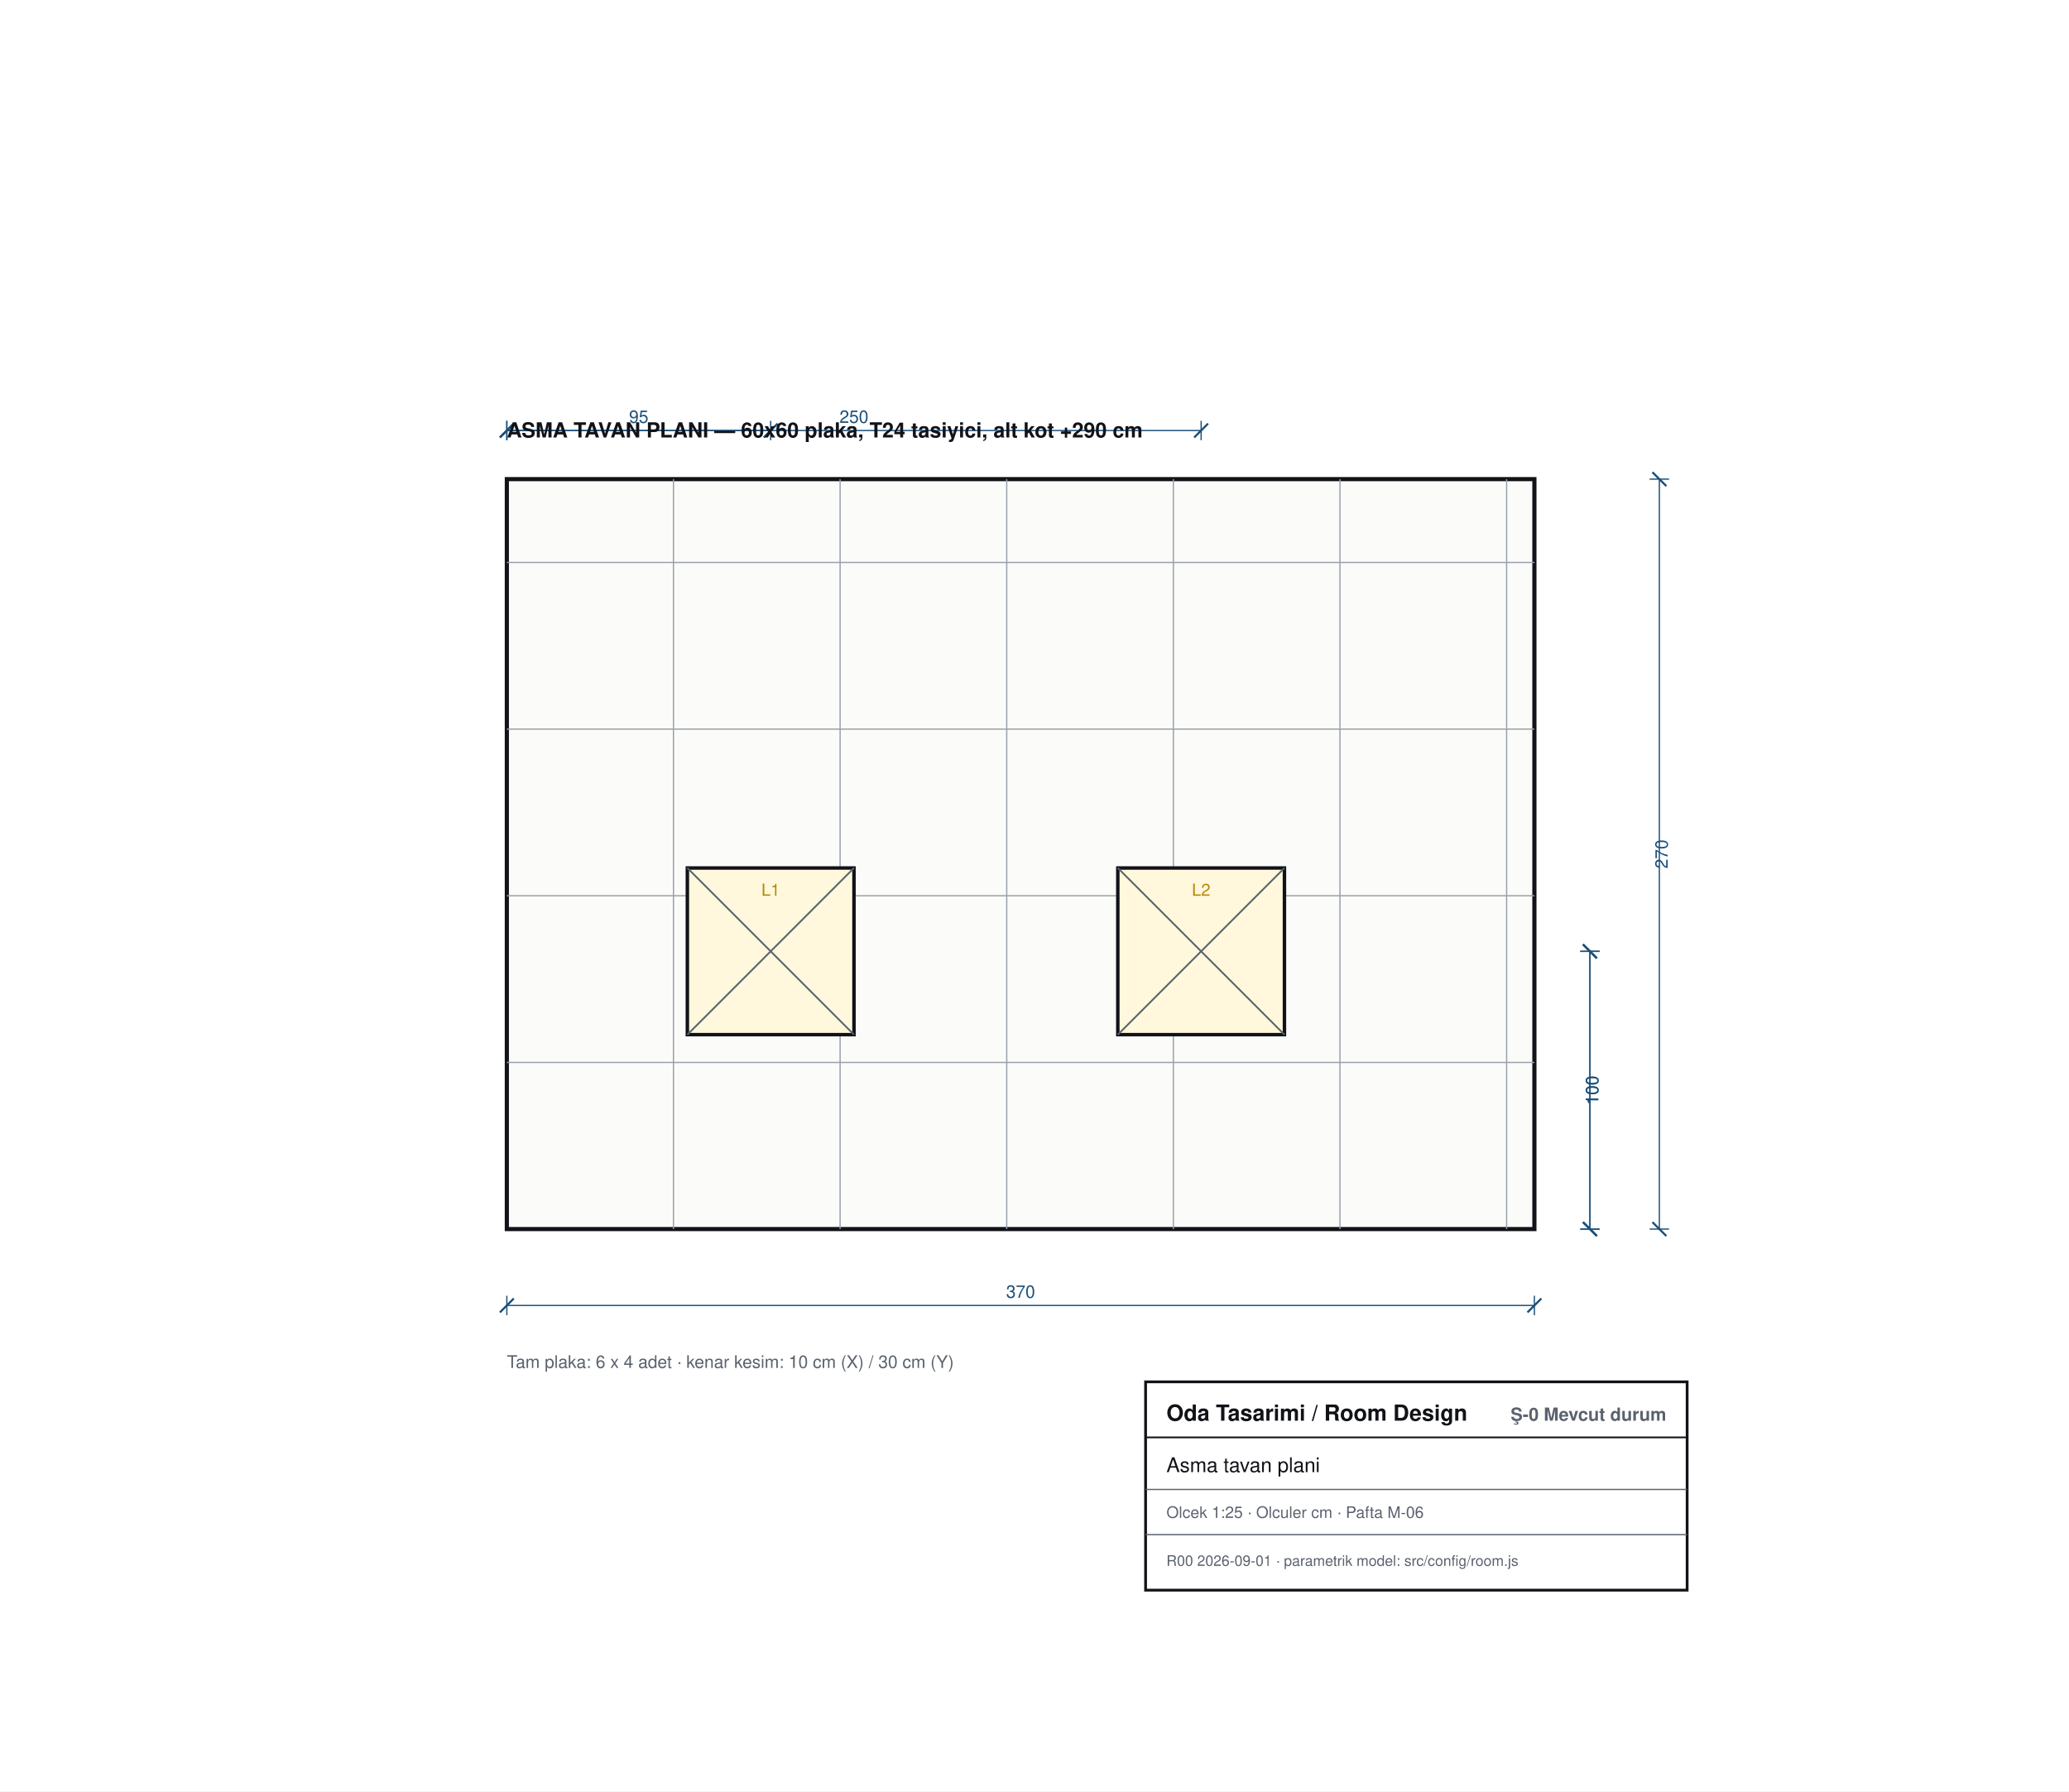
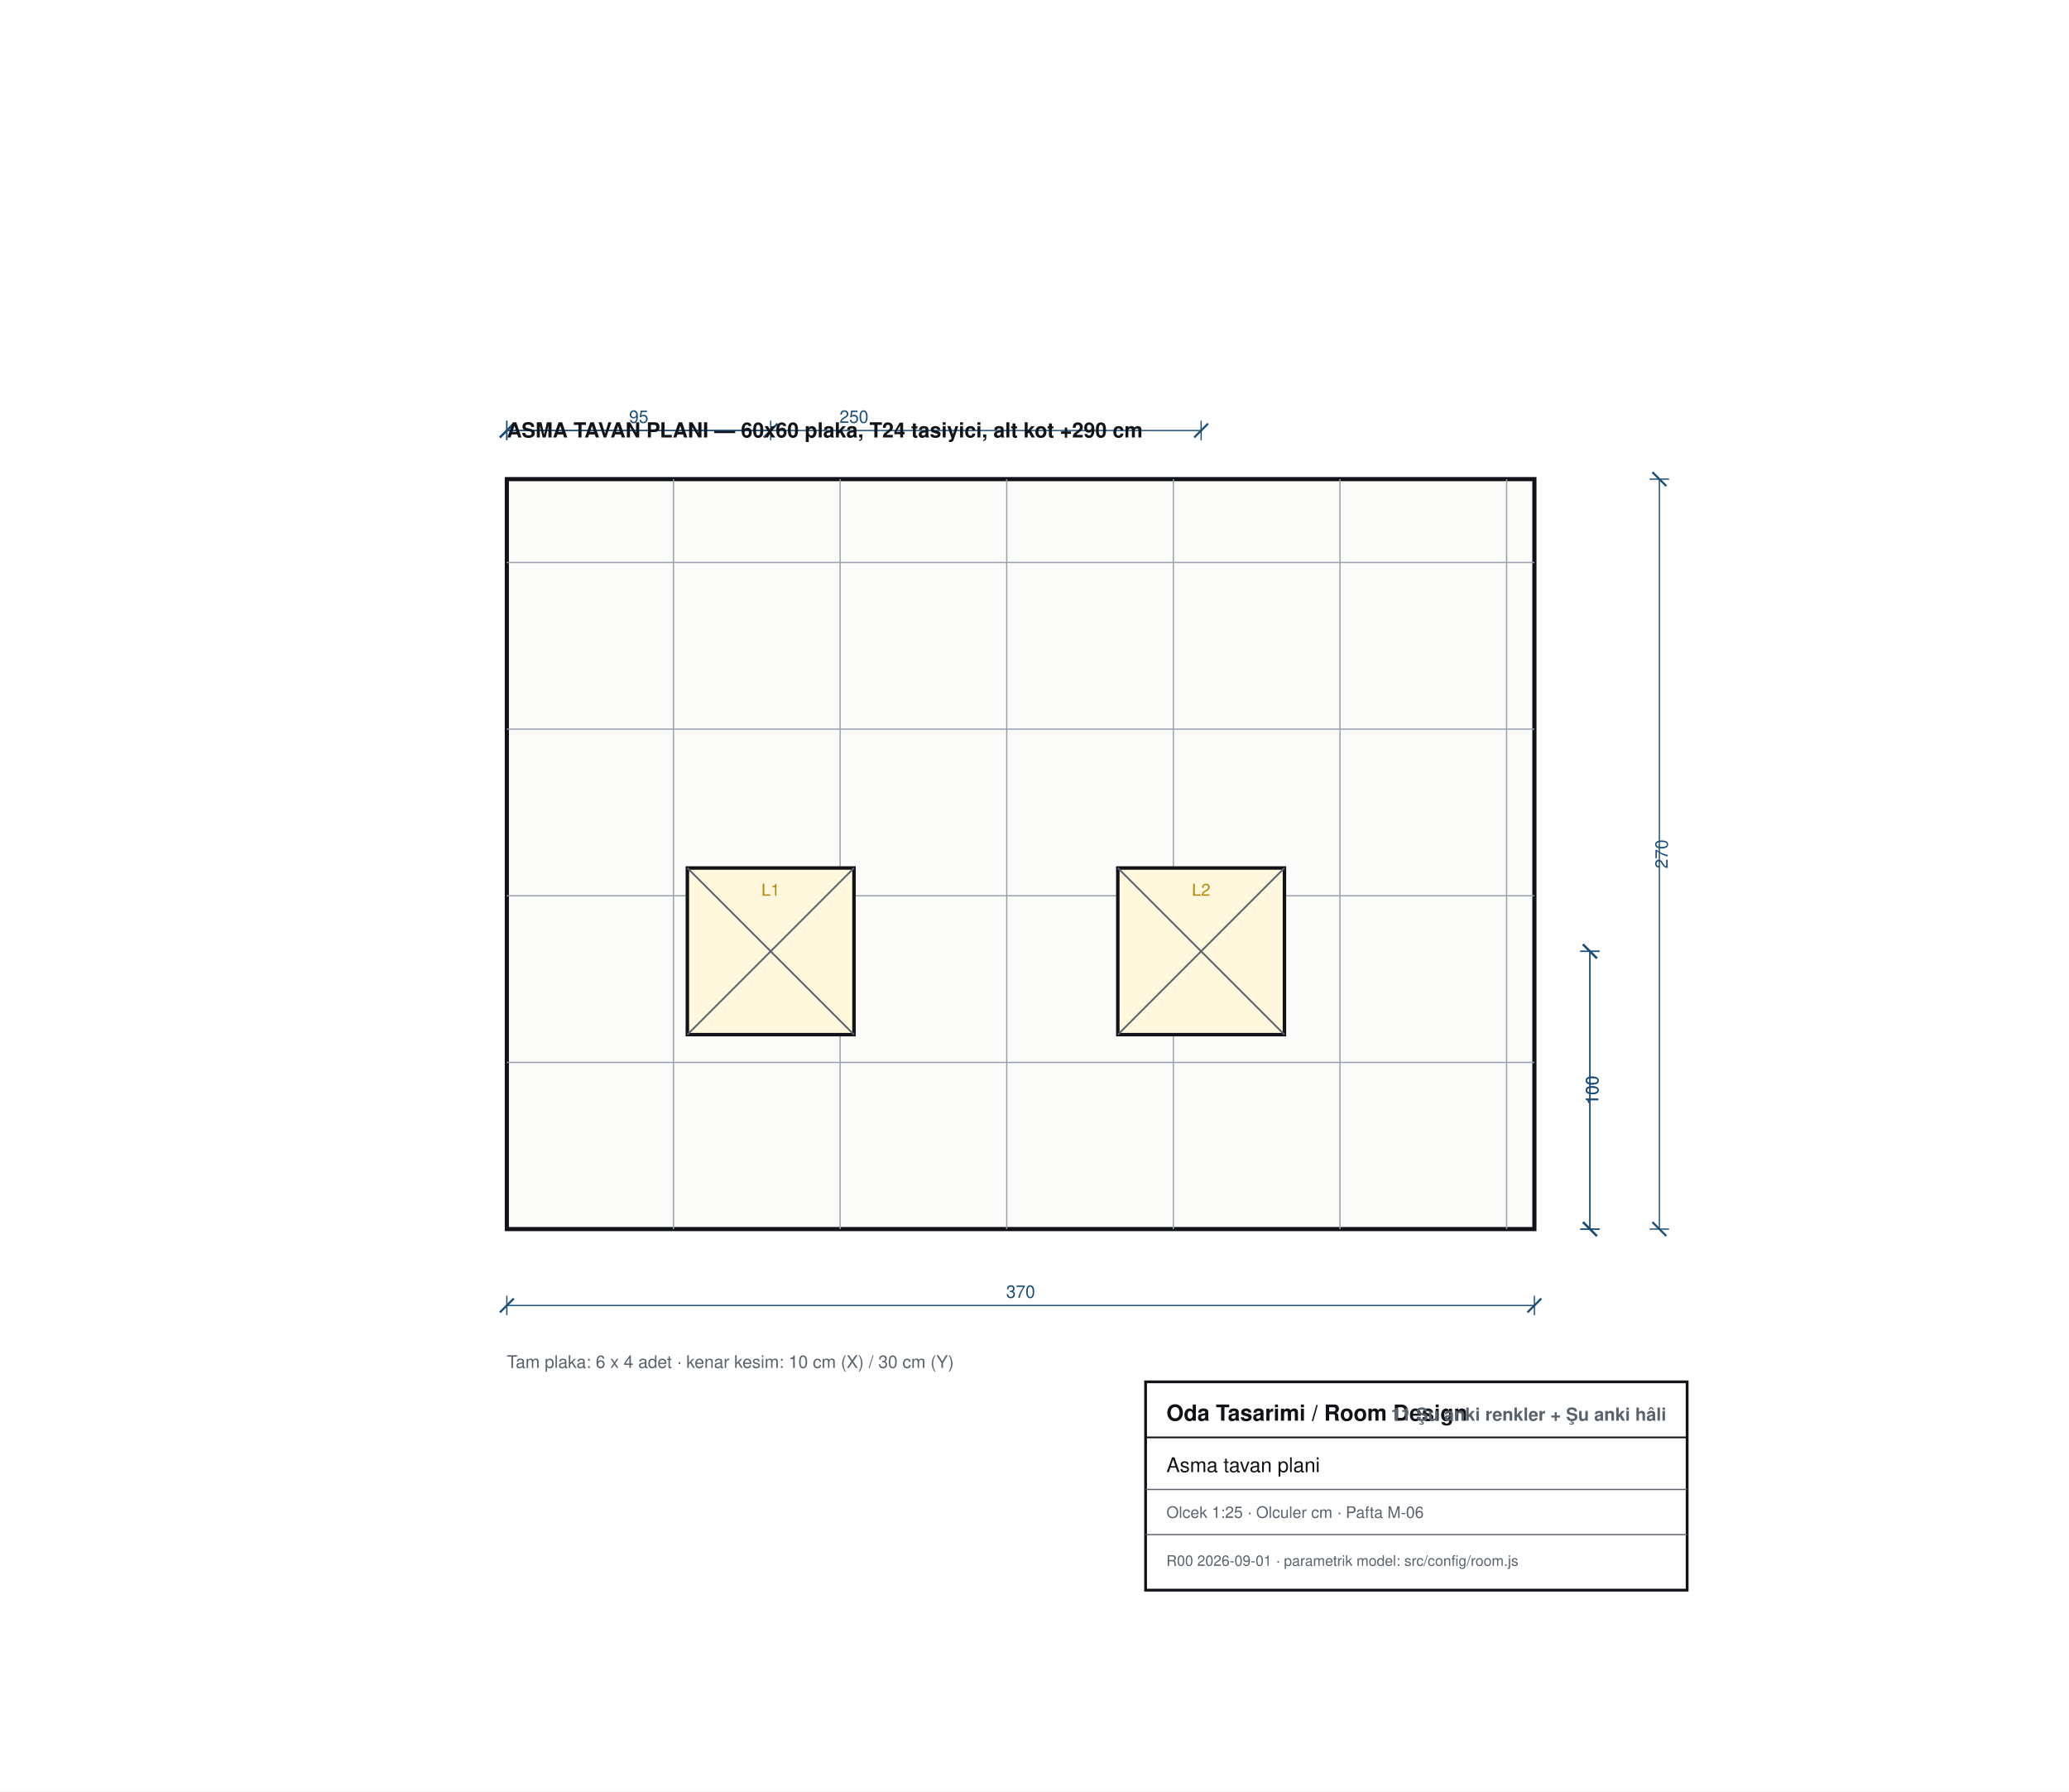
<svg xmlns="http://www.w3.org/2000/svg" width="298mm" height="258mm" viewBox="0 0 298 258" font-family="Helvetica,Arial,sans-serif">
  <rect width="298" height="258" fill="#ffffff" />
  <rect x="73.00" y="69.00" width="148.00" height="108.00" fill="#fbfbf9" stroke="#111318" stroke-width="0.6" />
  <line x1="97.00" y1="177.00" x2="97.00" y2="69.00" stroke="#98a0ab" stroke-width="0.18" />
  <line x1="121.00" y1="177.00" x2="121.00" y2="69.00" stroke="#98a0ab" stroke-width="0.18" />
  <line x1="145.00" y1="177.00" x2="145.00" y2="69.00" stroke="#98a0ab" stroke-width="0.18" />
  <line x1="169.00" y1="177.00" x2="169.00" y2="69.00" stroke="#98a0ab" stroke-width="0.18" />
  <line x1="193.00" y1="177.00" x2="193.00" y2="69.00" stroke="#98a0ab" stroke-width="0.18" />
  <line x1="217.00" y1="177.00" x2="217.00" y2="69.00" stroke="#98a0ab" stroke-width="0.18" />
  <line x1="73.00" y1="153.00" x2="221.00" y2="153.00" stroke="#98a0ab" stroke-width="0.18" />
  <line x1="73.00" y1="129.00" x2="221.00" y2="129.00" stroke="#98a0ab" stroke-width="0.18" />
  <line x1="73.00" y1="105.00" x2="221.00" y2="105.00" stroke="#98a0ab" stroke-width="0.18" />
  <line x1="73.00" y1="81.00" x2="221.00" y2="81.00" stroke="#98a0ab" stroke-width="0.18" />
  <rect x="99.00" y="125.00" width="24.00" height="24.00" fill="#fff8dc" stroke="#111318" stroke-width="0.5" />
  <line x1="99.00" y1="125.00" x2="123.00" y2="149.00" stroke="#5a626e" stroke-width="0.25" />
  <line x1="99.00" y1="149.00" x2="123.00" y2="125.00" stroke="#5a626e" stroke-width="0.25" />
  <text x="111.00" y="129.00" font-size="2.4" fill="#b8860b" text-anchor="middle">L1</text>
  <line x1="73.00" y1="60.60" x2="73.00" y2="63.40" stroke="#1b4f7a" stroke-width="0.18" />
  <line x1="111.00" y1="60.60" x2="111.00" y2="63.40" stroke="#1b4f7a" stroke-width="0.18" />
  <line x1="73.00" y1="62.00" x2="111.00" y2="62.00" stroke="#1b4f7a" stroke-width="0.18" />
  <line x1="72.00" y1="63.00" x2="74.00" y2="61.00" stroke="#1b4f7a" stroke-width="0.3" />
  <line x1="110.00" y1="63.00" x2="112.00" y2="61.00" stroke="#1b4f7a" stroke-width="0.3" />
  <text x="92.00" y="60.90" font-size="2.5" fill="#1b4f7a" text-anchor="middle">95</text>
  <line x1="230.40" y1="137.00" x2="227.60" y2="137.00" stroke="#1b4f7a" stroke-width="0.18" />
  <line x1="230.40" y1="177.00" x2="227.60" y2="177.00" stroke="#1b4f7a" stroke-width="0.18" />
  <line x1="229.00" y1="137.00" x2="229.00" y2="177.00" stroke="#1b4f7a" stroke-width="0.18" />
  <line x1="228.00" y1="136.00" x2="230.00" y2="138.00" stroke="#1b4f7a" stroke-width="0.3" />
  <line x1="228.00" y1="176.00" x2="230.00" y2="178.00" stroke="#1b4f7a" stroke-width="0.3" />
  <text x="230.20" y="157.00" font-size="2.5" fill="#1b4f7a" text-anchor="middle" transform="rotate(-90 230.20 157.00)">100</text>
  <rect x="161.00" y="125.00" width="24.00" height="24.00" fill="#fff8dc" stroke="#111318" stroke-width="0.5" />
  <line x1="161.00" y1="125.00" x2="185.00" y2="149.00" stroke="#5a626e" stroke-width="0.25" />
  <line x1="161.00" y1="149.00" x2="185.00" y2="125.00" stroke="#5a626e" stroke-width="0.25" />
  <text x="173.00" y="129.00" font-size="2.4" fill="#b8860b" text-anchor="middle">L2</text>
  <line x1="73.00" y1="60.60" x2="73.00" y2="63.40" stroke="#1b4f7a" stroke-width="0.18" />
  <line x1="173.00" y1="60.60" x2="173.00" y2="63.40" stroke="#1b4f7a" stroke-width="0.18" />
  <line x1="73.00" y1="62.00" x2="173.00" y2="62.00" stroke="#1b4f7a" stroke-width="0.18" />
  <line x1="72.00" y1="63.00" x2="74.00" y2="61.00" stroke="#1b4f7a" stroke-width="0.3" />
  <line x1="172.00" y1="63.00" x2="174.00" y2="61.00" stroke="#1b4f7a" stroke-width="0.3" />
  <text x="123.00" y="60.90" font-size="2.5" fill="#1b4f7a" text-anchor="middle">250</text>
  <line x1="230.40" y1="137.00" x2="227.60" y2="137.00" stroke="#1b4f7a" stroke-width="0.18" />
  <line x1="230.40" y1="177.00" x2="227.60" y2="177.00" stroke="#1b4f7a" stroke-width="0.18" />
  <line x1="229.00" y1="137.00" x2="229.00" y2="177.00" stroke="#1b4f7a" stroke-width="0.18" />
  <line x1="228.00" y1="136.00" x2="230.00" y2="138.00" stroke="#1b4f7a" stroke-width="0.3" />
  <line x1="228.00" y1="176.00" x2="230.00" y2="178.00" stroke="#1b4f7a" stroke-width="0.3" />
  <text x="230.20" y="157.00" font-size="2.5" fill="#1b4f7a" text-anchor="middle" transform="rotate(-90 230.20 157.00)">100</text>
  <text x="73.00" y="63.00" font-size="3" fill="#111318" text-anchor="start" font-weight="700">ASMA TAVAN PLANI — 60x60 plaka, T24 tasiyici, alt kot +290 cm</text>
  <line x1="73.00" y1="186.60" x2="73.00" y2="189.40" stroke="#1b4f7a" stroke-width="0.18" />
  <line x1="221.00" y1="186.60" x2="221.00" y2="189.40" stroke="#1b4f7a" stroke-width="0.18" />
  <line x1="73.00" y1="188.00" x2="221.00" y2="188.00" stroke="#1b4f7a" stroke-width="0.18" />
  <line x1="72.00" y1="189.00" x2="74.00" y2="187.00" stroke="#1b4f7a" stroke-width="0.3" />
  <line x1="220.00" y1="189.00" x2="222.00" y2="187.00" stroke="#1b4f7a" stroke-width="0.3" />
  <text x="147.00" y="186.90" font-size="2.5" fill="#1b4f7a" text-anchor="middle">370</text>
  <line x1="240.40" y1="69.00" x2="237.60" y2="69.00" stroke="#1b4f7a" stroke-width="0.18" />
  <line x1="240.40" y1="177.00" x2="237.60" y2="177.00" stroke="#1b4f7a" stroke-width="0.18" />
  <line x1="239.00" y1="69.00" x2="239.00" y2="177.00" stroke="#1b4f7a" stroke-width="0.18" />
  <line x1="238.00" y1="68.00" x2="240.00" y2="70.00" stroke="#1b4f7a" stroke-width="0.3" />
  <line x1="238.00" y1="176.00" x2="240.00" y2="178.00" stroke="#1b4f7a" stroke-width="0.3" />
  <text x="240.20" y="123.00" font-size="2.5" fill="#1b4f7a" text-anchor="middle" transform="rotate(-90 240.20 123.00)">270</text>
  <text x="73.00" y="197.00" font-size="2.5" fill="#5a626e" text-anchor="start">Tam plaka: 6 x 4 adet  ·  kenar kesim: 10 cm (X) / 30 cm (Y)</text>
  <rect x="165.00" y="199.00" width="78.00" height="30.00" fill="#ffffff" stroke="#111318" stroke-width="0.4" />
  <line x1="165.00" y1="207.00" x2="243.00" y2="207.00" stroke="#111318" stroke-width="0.25" />
  <line x1="165.00" y1="214.50" x2="243.00" y2="214.50" stroke="#5a626e" stroke-width="0.18" />
  <line x1="165.00" y1="221.00" x2="243.00" y2="221.00" stroke="#5a626e" stroke-width="0.18" />
  <text x="168.00" y="204.60" font-size="3.2" fill="#111318" text-anchor="start" font-weight="700">Oda Tasarimi / Room Design</text>
  <text x="168.00" y="212.00" font-size="2.9" fill="#111318" text-anchor="start">Asma tavan plani</text>
  <text x="168.00" y="218.60" font-size="2.3" fill="#5a626e" text-anchor="start">Olcek 1:25  ·  Olculer cm  ·  Pafta M-06</text>
-   <text x="240.00" y="204.60" font-size="2.6" fill="#5a626e" text-anchor="end" font-weight="700">Ş-0 Mevcut durum</text>
+   <text x="240.00" y="204.60" font-size="2.6" fill="#5a626e" text-anchor="end" font-weight="700">11 Şu anki renkler + Şu anki hâli</text>
  <text x="168.00" y="225.50" font-size="2.1" fill="#5a626e" text-anchor="start">R00  2026-09-01  ·  parametrik model: src/config/room.js</text>
</svg>
